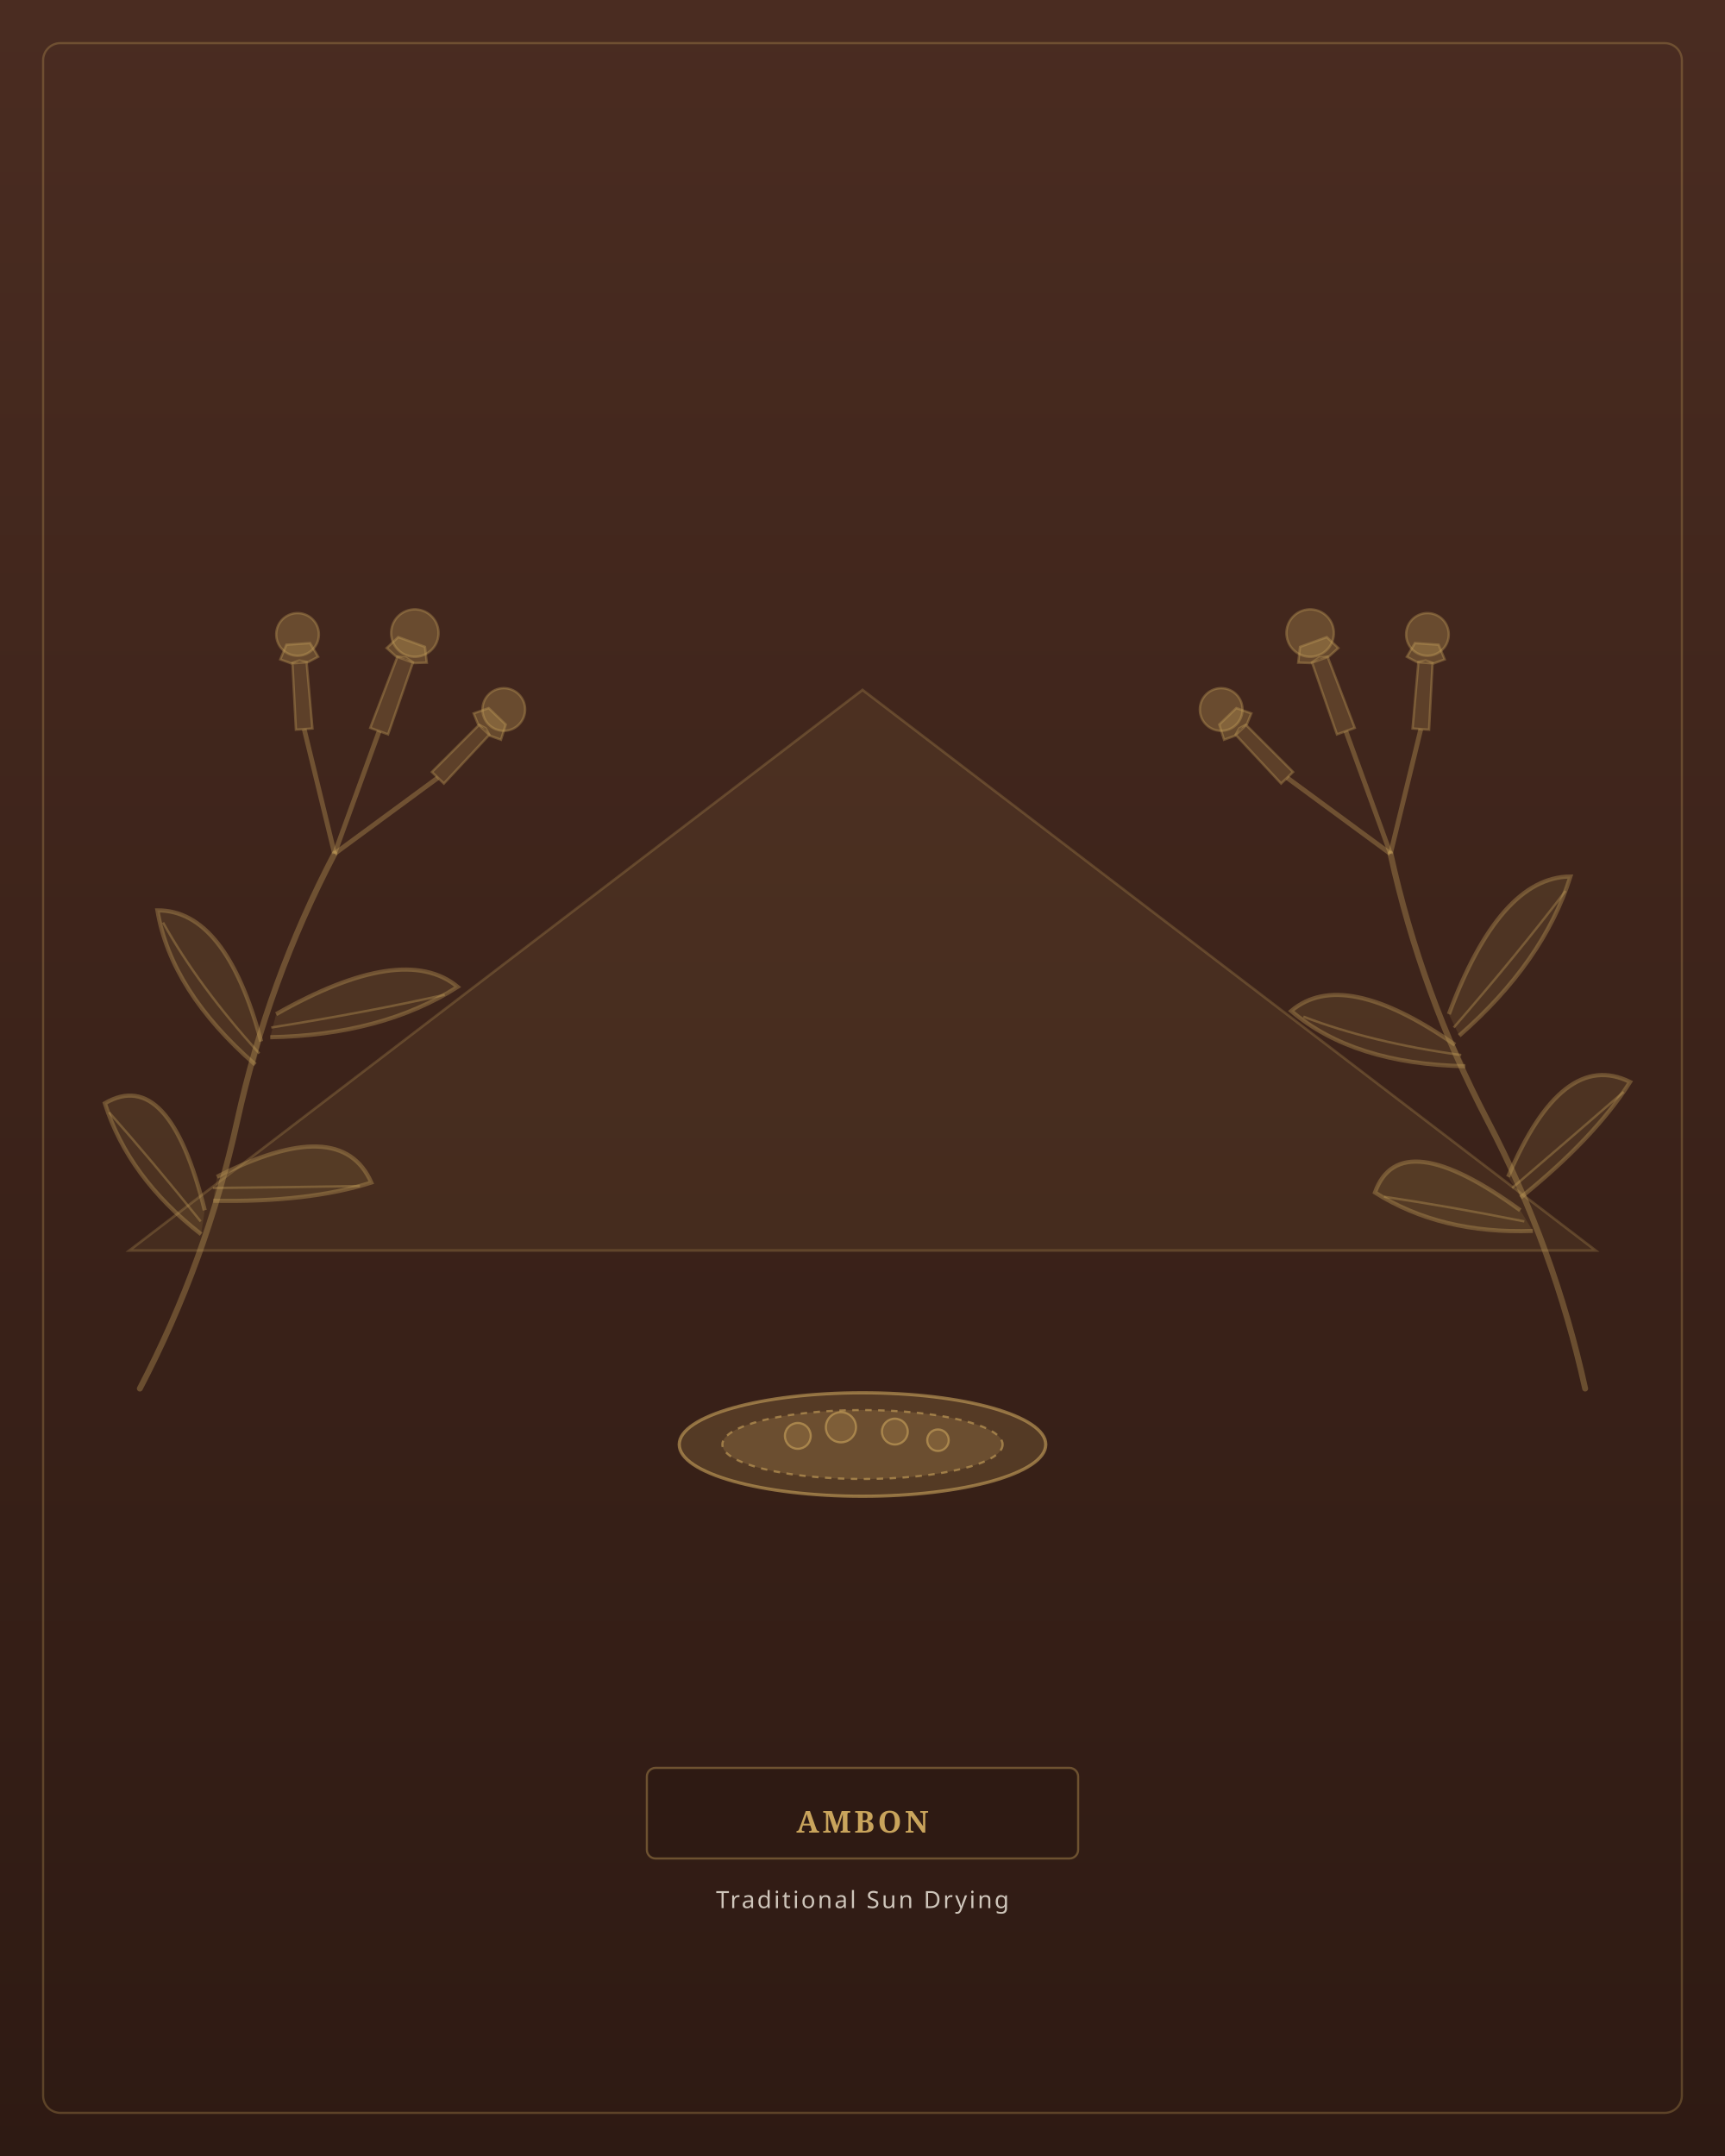
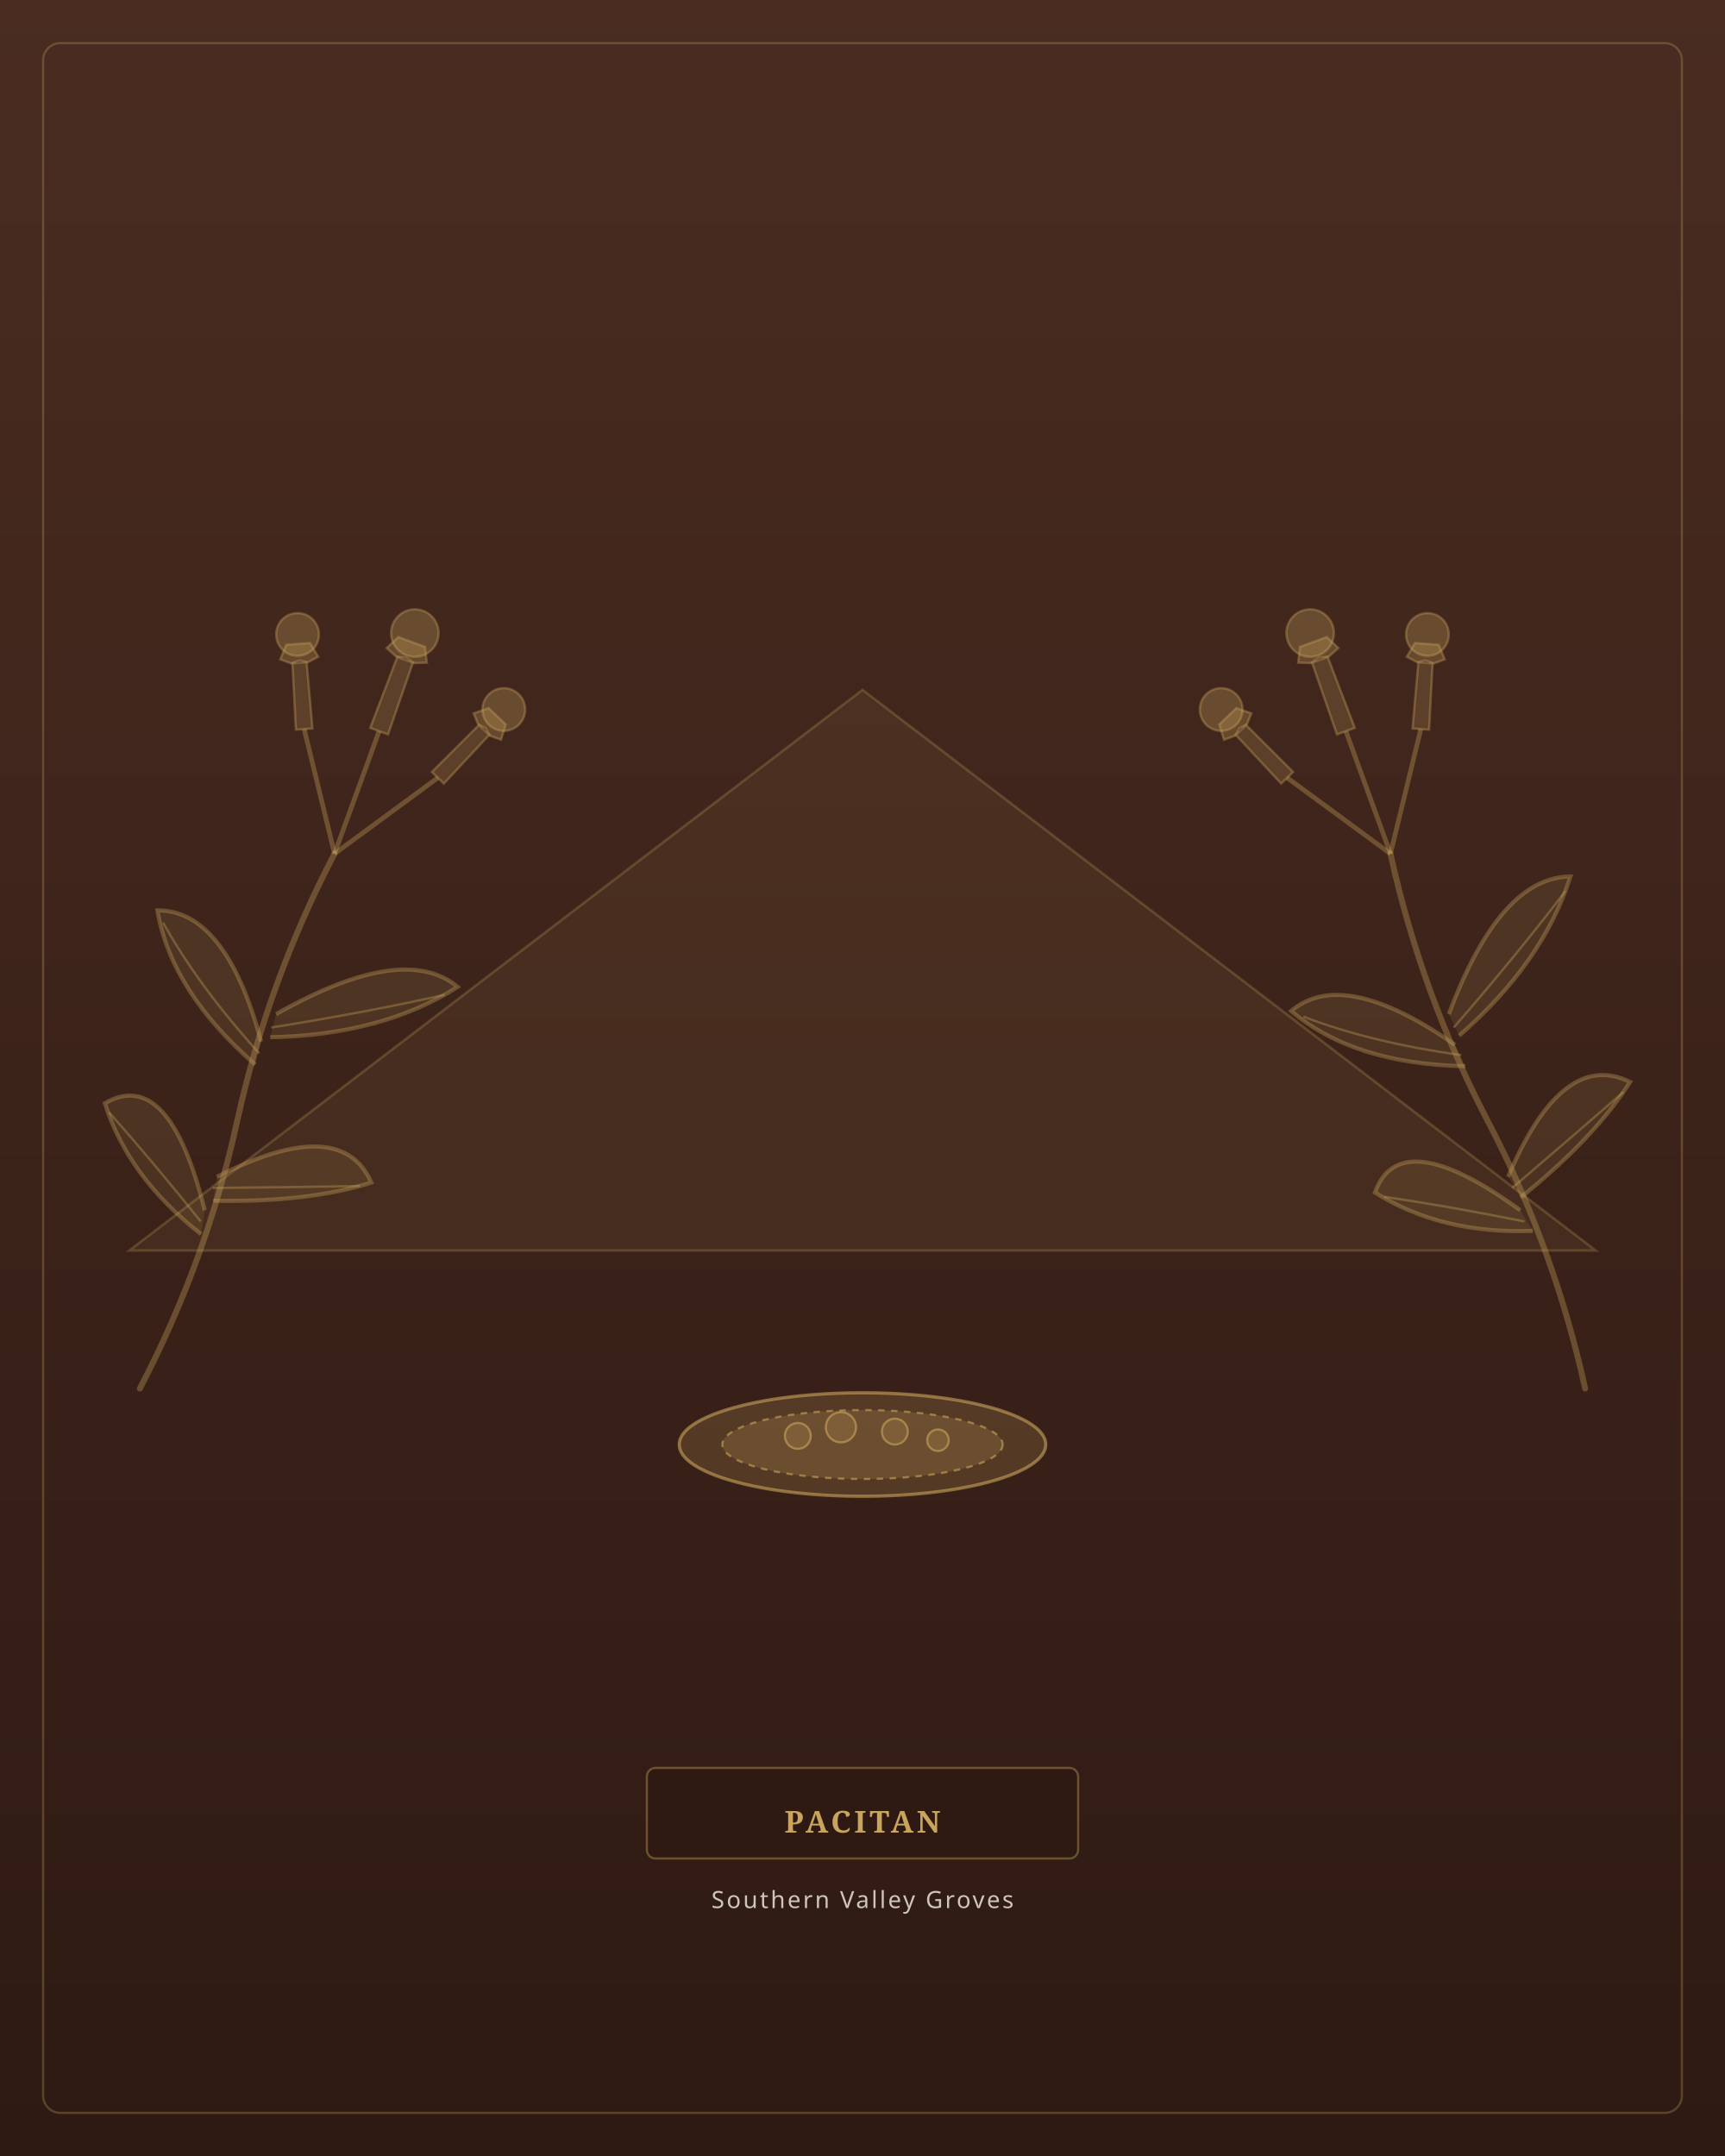
<svg xmlns="http://www.w3.org/2000/svg" width="800" height="1000" viewBox="0 0 800 1000">
  <defs>
    <linearGradient id="fBg" x1="0" y1="0" x2="0" y2="1">
      <stop offset="0%" stop-color="#4A2C21" />
      <stop offset="100%" stop-color="#2E1A13" />
    </linearGradient>
  </defs>
  <rect width="800" height="1000" fill="url(#fBg)" />
  <rect x="20" y="20" width="760" height="960" rx="8" fill="none" stroke="#C9A45C" stroke-opacity="0.3" stroke-width="1" />
  <path d="M 60 580 L 400 320 L 740 580 Z" fill="#C9A45C" fill-opacity="0.08" />
  <path d="M 60 580 L 400 320 L 740 580 Z" fill="none" stroke="#C9A45C" stroke-opacity="0.25" stroke-width="1.2" />
  <g transform="translate(110 520) rotate(20) scale(1.1)" stroke="#C9A45C" stroke-opacity="0.35" fill="none">
    <path d="M 0 120 Q 8 60 0 0 Q -8 -60 0 -120" stroke-width="2.5" stroke-linecap="round" />
    <path d="M 2 50 Q -35 38 -55 12 Q -35 -12 0 40" stroke-width="1.75" fill="#C9A45C" fill-opacity="0.122" />
    <path d="M 0 45 Q -28 28 -52 15" stroke-width="1" />
    <path d="M 2 35 Q 40 22 62 5 Q 40 -18 0 25" stroke-width="1.75" fill="#C9A45C" fill-opacity="0.122" />
    <path d="M 0 30 Q 32 18 58 8" stroke-width="1" />
    <path d="M -1 -25 Q -45 -42 -62 -72 Q -35 -82 -2 -35" stroke-width="1.75" fill="#C9A45C" fill-opacity="0.122" />
    <path d="M -1 -30 Q -35 -48 -58 -68" stroke-width="1" />
    <path d="M 1 -38 Q 45 -55 68 -85 Q 40 -95 0 -48" stroke-width="1.75" fill="#C9A45C" fill-opacity="0.122" />
    <path d="M 0 -42 Q 36 -62 64 -80" stroke-width="1" />
    <path d="M 0 -120 L -30 -165" stroke-width="2" />
    <path d="M 0 -120 L 0 -175" stroke-width="2" />
    <path d="M 0 -120 L 30 -165" stroke-width="2" />
    <g transform="translate(-30, -165) rotate(-24)">
      <path d="M -3.5 0 L 3.5 0 L 3 -28 L -3 -28 Z" fill="#C9A45C" fill-opacity="0.21" stroke-width="1" />
      <path d="M -8 -30 L -3.5 -28 L 0 -29 L 3.5 -28 L 8 -30 L 5 -36 L -5 -36 Z" fill="#C9A45C" fill-opacity="0.28" />
      <circle cx="0" cy="-40" r="9" fill="#C9A45C" fill-opacity="0.297" stroke-width="1" />
    </g>
    <g transform="translate(0, -175)">
      <path d="M -4 0 L 4 0 L 3.5 -32 L -3.5 -32 Z" fill="#C9A45C" fill-opacity="0.21" stroke-width="1" />
      <path d="M -9 -34 L -4 -32 L 0 -33 L 4 -32 L 9 -34 L 6 -40 L -6 -40 Z" fill="#C9A45C" fill-opacity="0.28" />
      <circle cx="0" cy="-44" r="10" fill="#C9A45C" fill-opacity="0.297" stroke-width="1" />
    </g>
    <g transform="translate(30, -165) rotate(24)">
      <path d="M -3.5 0 L 3.5 0 L 3 -28 L -3 -28 Z" fill="#C9A45C" fill-opacity="0.21" stroke-width="1" />
      <path d="M -8 -30 L -3.5 -28 L 0 -29 L 3.5 -28 L 8 -30 L 5 -36 L -5 -36 Z" fill="#C9A45C" fill-opacity="0.28" />
      <circle cx="0" cy="-40" r="9" fill="#C9A45C" fill-opacity="0.297" stroke-width="1" />
    </g>
  </g>
  <g transform="translate(690 520) rotate(-20) scale(1.1)" stroke="#C9A45C" stroke-opacity="0.35" fill="none">
    <path d="M 0 120 Q 8 60 0 0 Q -8 -60 0 -120" stroke-width="2.5" stroke-linecap="round" />
    <path d="M 2 50 Q -35 38 -55 12 Q -35 -12 0 40" stroke-width="1.75" fill="#C9A45C" fill-opacity="0.122" />
    <path d="M 0 45 Q -28 28 -52 15" stroke-width="1" />
    <path d="M 2 35 Q 40 22 62 5 Q 40 -18 0 25" stroke-width="1.75" fill="#C9A45C" fill-opacity="0.122" />
    <path d="M 0 30 Q 32 18 58 8" stroke-width="1" />
    <path d="M -1 -25 Q -45 -42 -62 -72 Q -35 -82 -2 -35" stroke-width="1.75" fill="#C9A45C" fill-opacity="0.122" />
    <path d="M -1 -30 Q -35 -48 -58 -68" stroke-width="1" />
    <path d="M 1 -38 Q 45 -55 68 -85 Q 40 -95 0 -48" stroke-width="1.75" fill="#C9A45C" fill-opacity="0.122" />
    <path d="M 0 -42 Q 36 -62 64 -80" stroke-width="1" />
    <path d="M 0 -120 L -30 -165" stroke-width="2" />
    <path d="M 0 -120 L 0 -175" stroke-width="2" />
    <path d="M 0 -120 L 30 -165" stroke-width="2" />
    <g transform="translate(-30, -165) rotate(-24)">
      <path d="M -3.5 0 L 3.5 0 L 3 -28 L -3 -28 Z" fill="#C9A45C" fill-opacity="0.21" stroke-width="1" />
      <path d="M -8 -30 L -3.5 -28 L 0 -29 L 3.5 -28 L 8 -30 L 5 -36 L -5 -36 Z" fill="#C9A45C" fill-opacity="0.28" />
      <circle cx="0" cy="-40" r="9" fill="#C9A45C" fill-opacity="0.297" stroke-width="1" />
    </g>
    <g transform="translate(0, -175)">
      <path d="M -4 0 L 4 0 L 3.5 -32 L -3.5 -32 Z" fill="#C9A45C" fill-opacity="0.21" stroke-width="1" />
      <path d="M -9 -34 L -4 -32 L 0 -33 L 4 -32 L 9 -34 L 6 -40 L -6 -40 Z" fill="#C9A45C" fill-opacity="0.28" />
      <circle cx="0" cy="-44" r="10" fill="#C9A45C" fill-opacity="0.297" stroke-width="1" />
    </g>
    <g transform="translate(30, -165) rotate(24)">
      <path d="M -3.5 0 L 3.5 0 L 3 -28 L -3 -28 Z" fill="#C9A45C" fill-opacity="0.21" stroke-width="1" />
      <path d="M -8 -30 L -3.5 -28 L 0 -29 L 3.5 -28 L 8 -30 L 5 -36 L -5 -36 Z" fill="#C9A45C" fill-opacity="0.28" />
      <circle cx="0" cy="-40" r="9" fill="#C9A45C" fill-opacity="0.297" stroke-width="1" />
    </g>
  </g>
  <g transform="translate(400, 620)" stroke="#C9A45C" stroke-opacity="0.6" fill="#C9A45C" fill-opacity="0.2">
    <ellipse cx="0" cy="50" rx="85" ry="24" stroke-width="1.5" />
    <ellipse cx="0" cy="50" rx="65" ry="16" stroke-width="1" stroke-dasharray="3,3" />
    <circle cx="-30" cy="46" r="6" />
    <circle cx="-10" cy="42" r="7" />
    <circle cx="15" cy="44" r="6" />
    <circle cx="35" cy="48" r="5" />
  </g>
  <rect x="300" y="820" width="200" height="42" rx="4" fill="#2E1A13" fill-opacity="0.8" stroke="#C9A45C" stroke-opacity="0.4" stroke-width="1" />
-   <text x="400" y="850" text-anchor="middle" fill="#C9A45C" font-family="Georgia, serif" font-size="14" font-weight="600" letter-spacing="1.5">AMBON</text>
-   <text x="400" y="885" text-anchor="middle" fill="#F6F0E4" fill-opacity="0.8" font-family="sans-serif" font-size="11" letter-spacing="1">Traditional Sun Drying</text>
+   <text x="400" y="850" text-anchor="middle" fill="#C9A45C" font-family="Georgia, serif" font-size="14" font-weight="600" letter-spacing="1.5">PACITAN</text>
+   <text x="400" y="885" text-anchor="middle" fill="#F6F0E4" fill-opacity="0.8" font-family="sans-serif" font-size="11" letter-spacing="1">Southern Valley Groves</text>
</svg>
